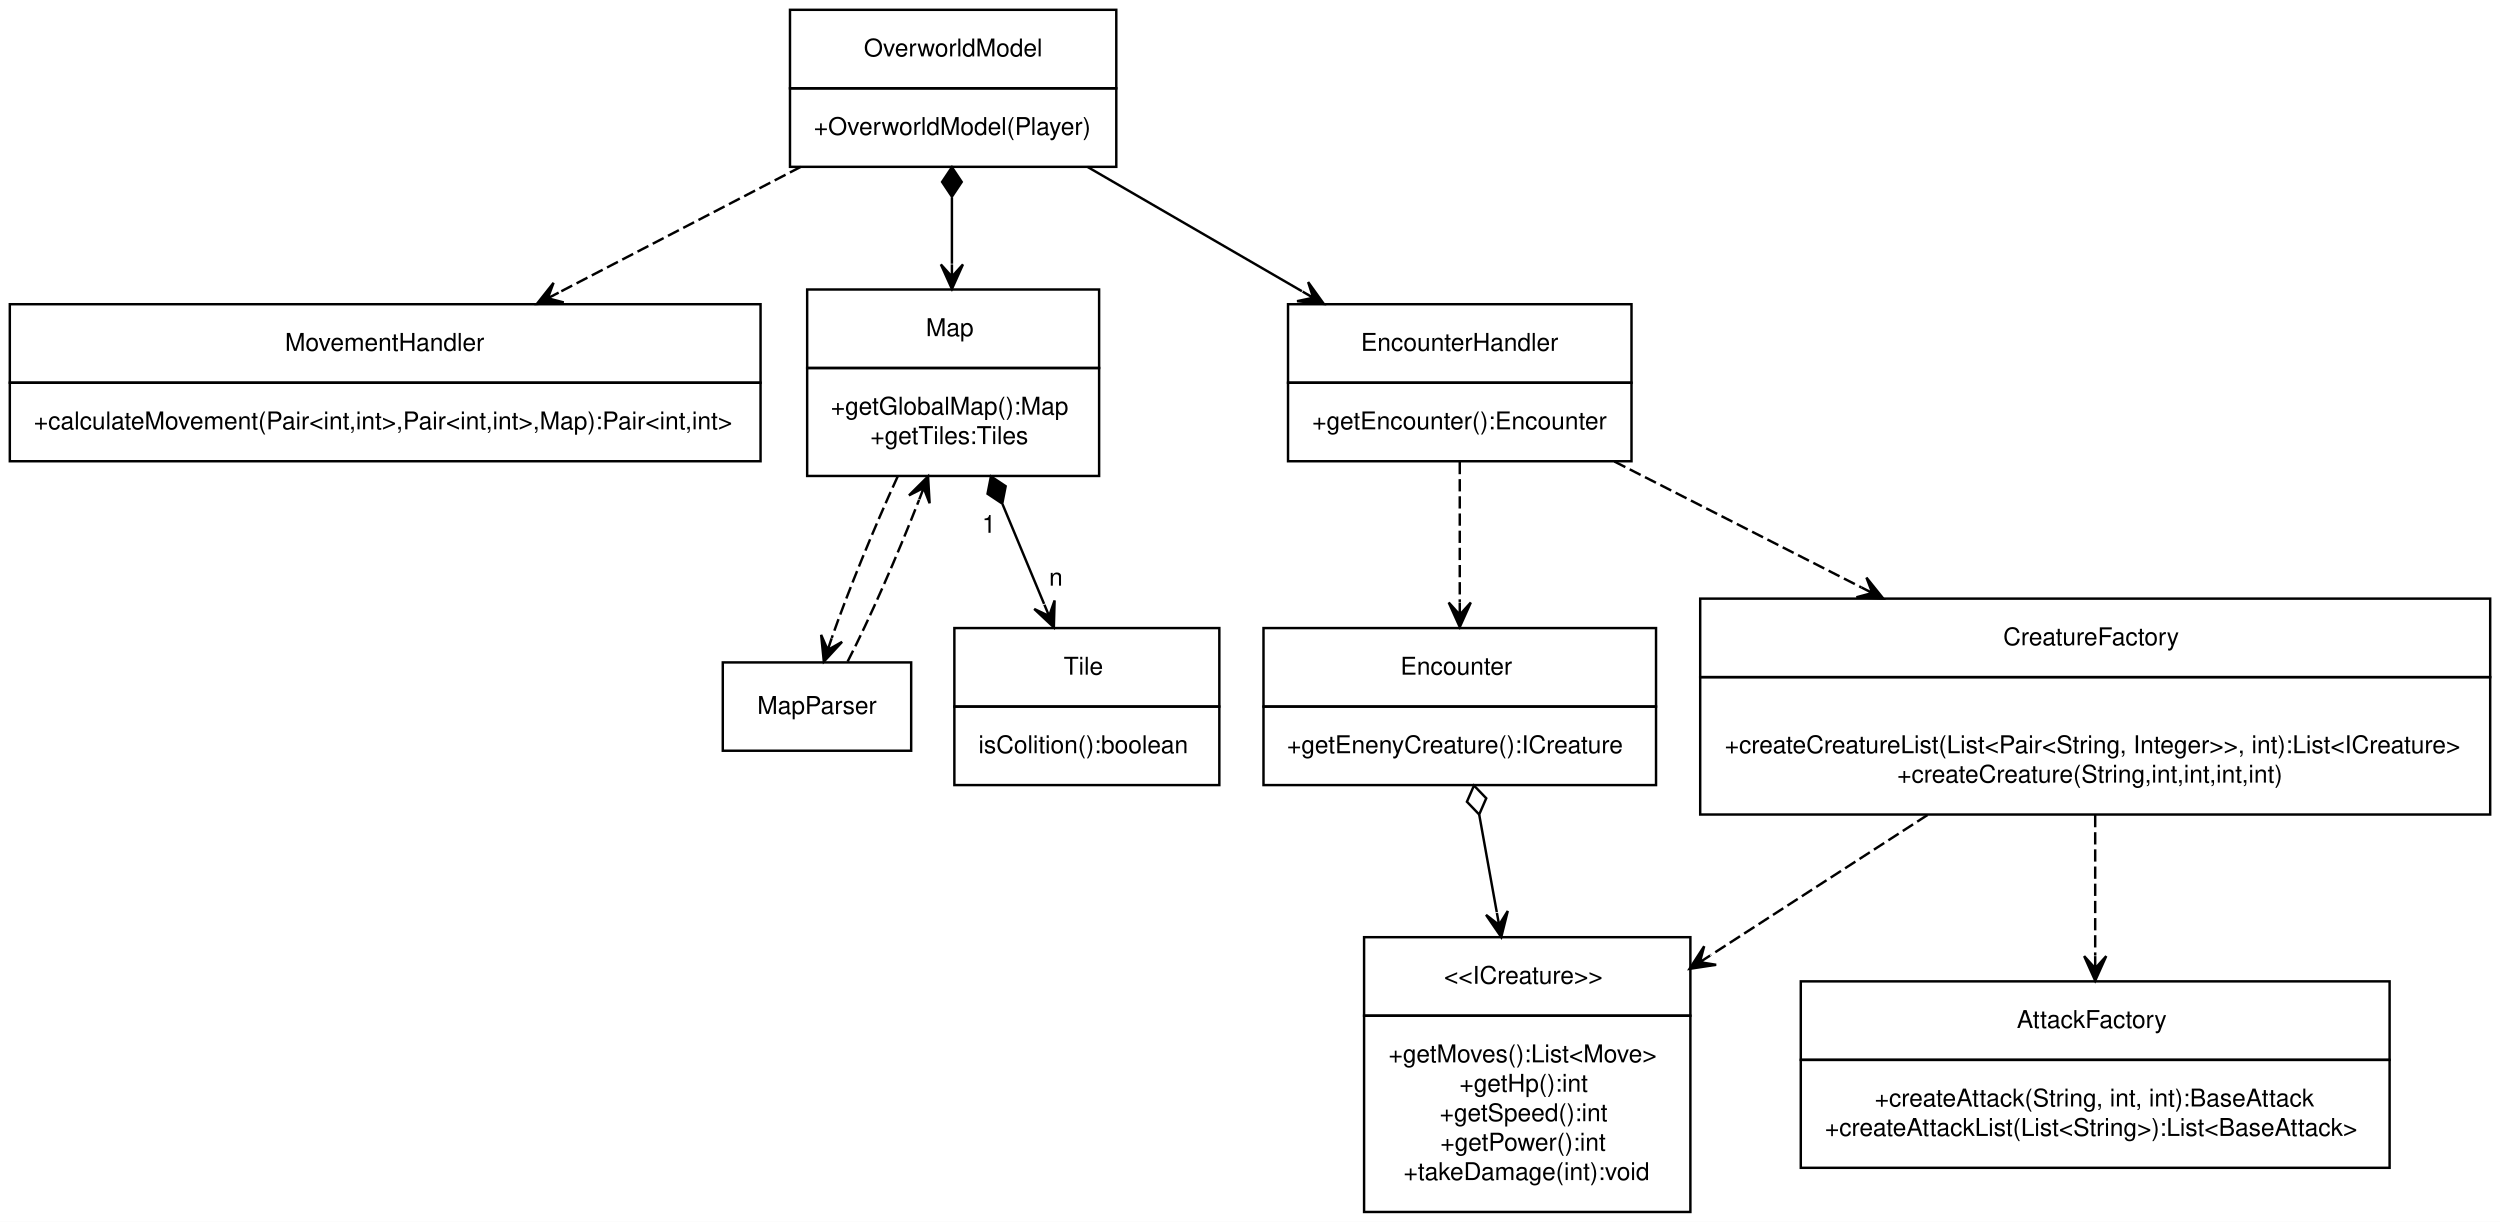
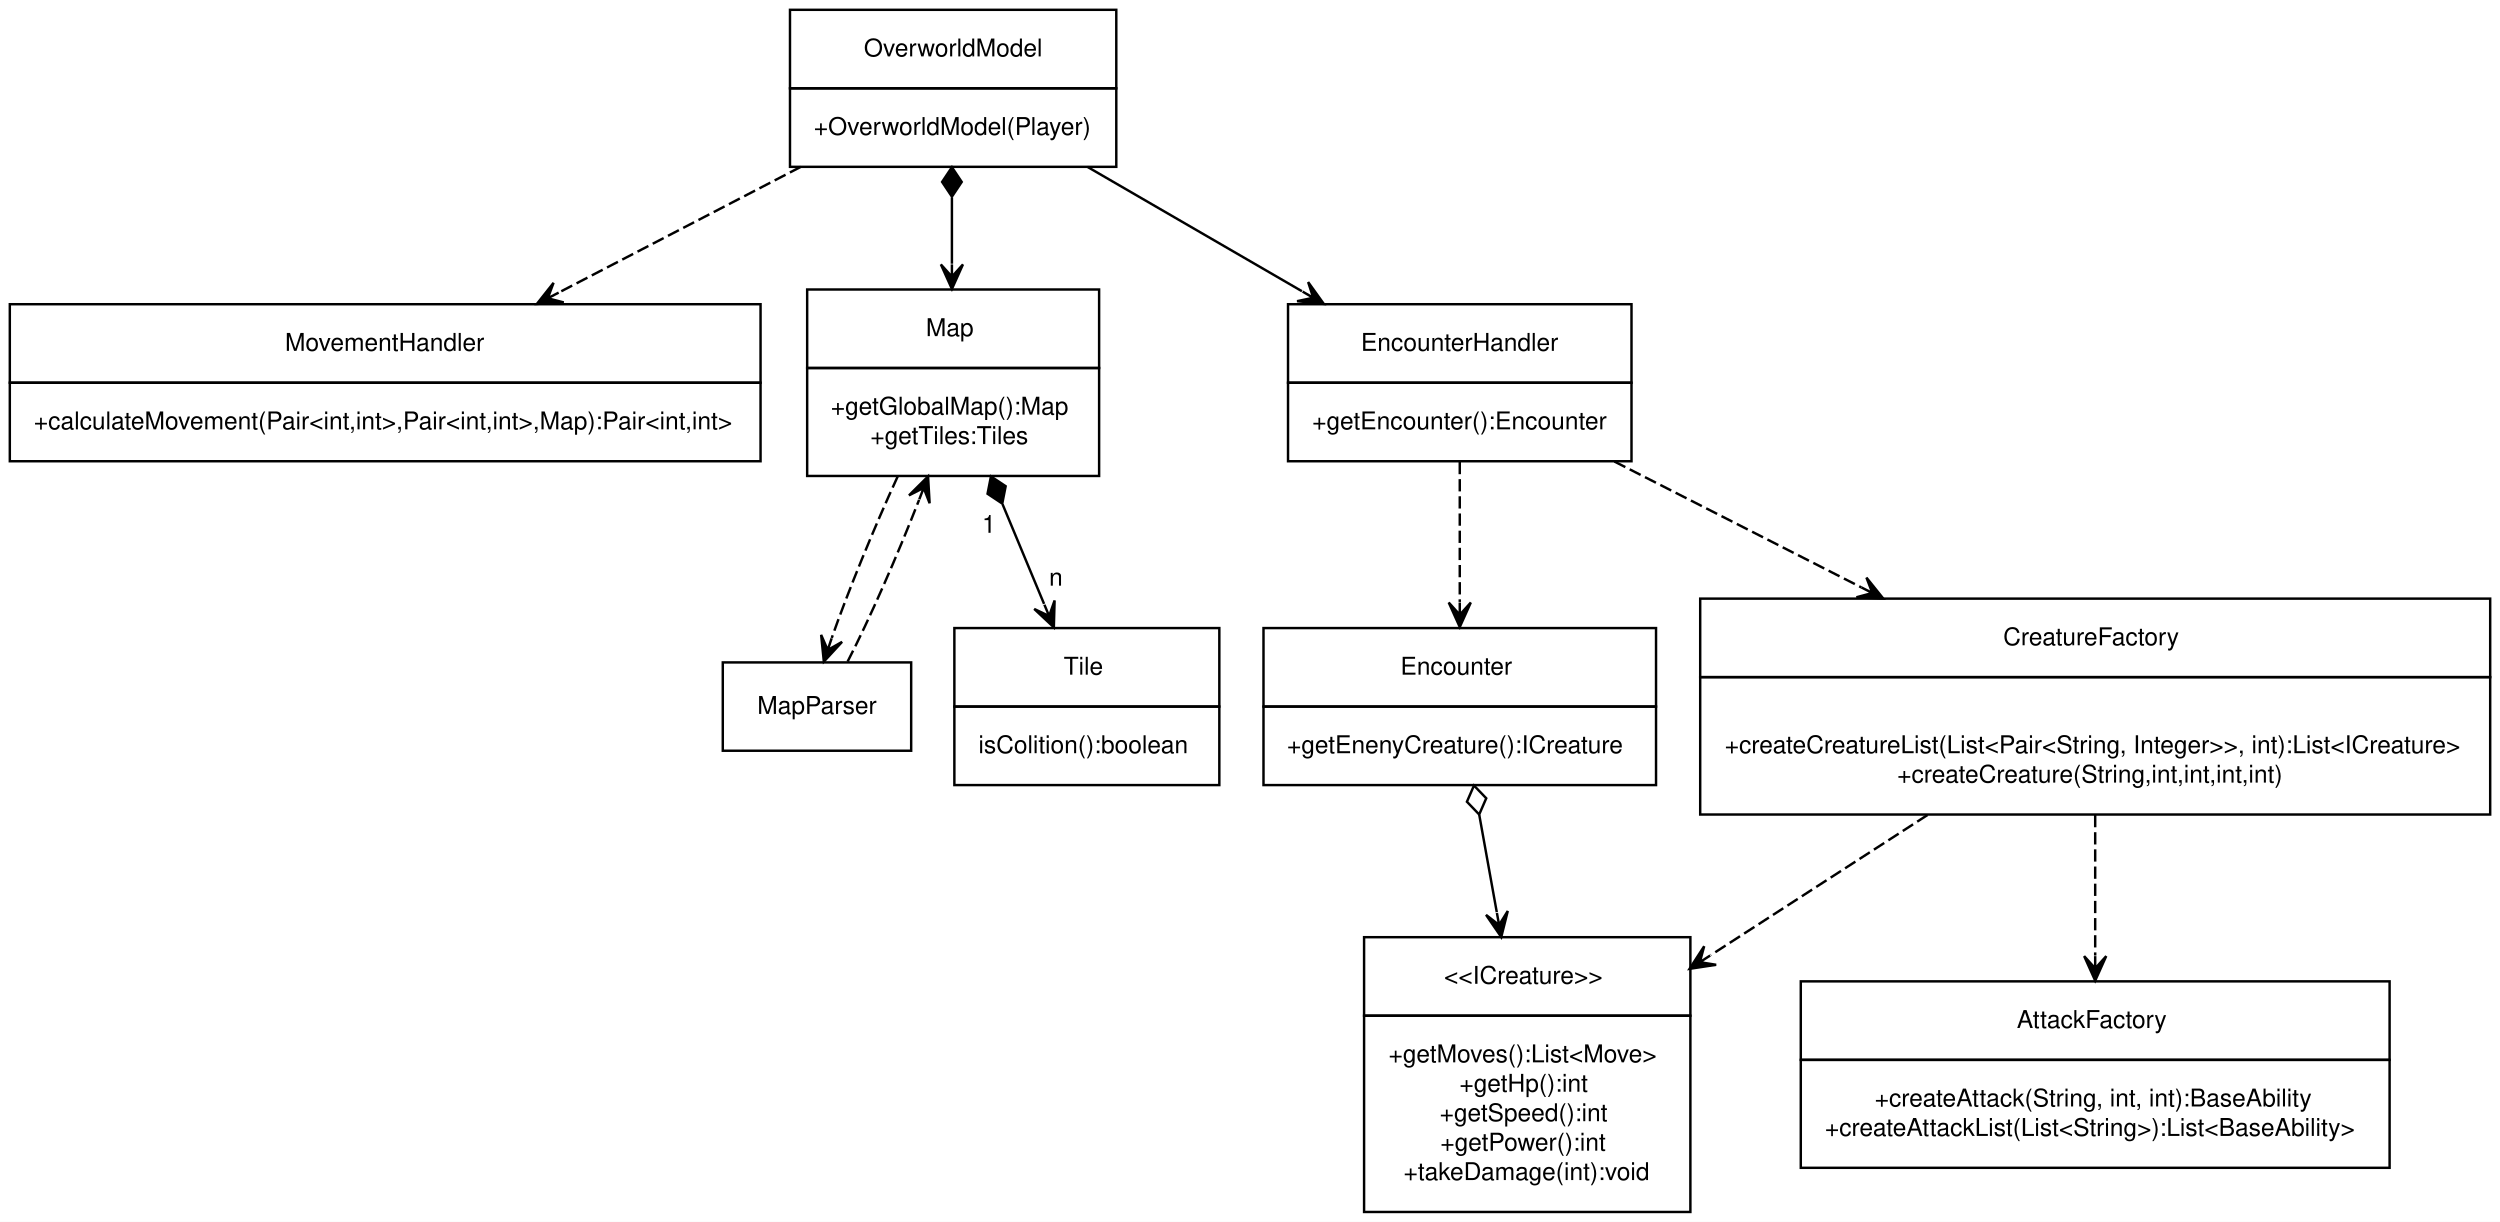
<svg xmlns="http://www.w3.org/2000/svg" width="1019pt" height="498pt" viewBox="0.00 0.00 1019.00 498.00">
  <g id="graph0" class="graph" transform="scale(1 1) rotate(0) translate(4 494)">
    <polygon fill="#ffffff" stroke="transparent" points="-4,4 -4,-494 1015,-494 1015,4 -4,4" />
    <g id="node1" class="node">
      <polygon fill="none" stroke="#000000" points="318,-458 318,-490 451,-490 451,-458 318,-458" />
      <text text-anchor="start" x="348.111" y="-471" font-family="Helvetica,sans-Serif" font-size="10.00" fill="#000000">OverworldModel</text>
      <polygon fill="none" stroke="#000000" points="318,-426 318,-458 451,-458 451,-426 318,-426" />
      <text text-anchor="start" x="327.695" y="-439" font-family="Helvetica,sans-Serif" font-size="10.00" fill="#000000">+OverworldModel(Player)</text>
    </g>
    <g id="node2" class="node">
      <polygon fill="none" stroke="#000000" points="0,-338 0,-370 306,-370 306,-338 0,-338" />
      <text text-anchor="start" x="112.162" y="-351" font-family="Helvetica,sans-Serif" font-size="10.00" fill="#000000">MovementHandler</text>
      <polygon fill="none" stroke="#000000" points="0,-306 0,-338 306,-338 306,-306 0,-306" />
      <text text-anchor="start" x="9.776" y="-319" font-family="Helvetica,sans-Serif" font-size="10.00" fill="#000000">+calculateMovement(Pair&lt;int,int&gt;,Pair&lt;int,int&gt;,Map):Pair&lt;int,int&gt;</text>
    </g>
    <g id="edge1" class="edge">
      <path fill="none" stroke="#000000" stroke-dasharray="5,2" d="M322.4,-426C292.11,-410.265 255.445,-391.218 223.983,-374.875" />
      <polygon fill="#000000" stroke="#000000" points="214.83,-370.119 225.778,-370.736 219.267,-372.424 223.704,-374.729 223.704,-374.729 223.704,-374.729 219.267,-372.424 221.629,-378.723 214.83,-370.119 214.83,-370.119" />
    </g>
    <g id="node3" class="node">
      <polygon fill="none" stroke="#000000" points="325,-344 325,-376 444,-376 444,-344 325,-344" />
      <text text-anchor="start" x="373.387" y="-357" font-family="Helvetica,sans-Serif" font-size="10.00" fill="#000000">Map </text>
      <polygon fill="none" stroke="#000000" points="325,-300 325,-344 444,-344 444,-300 325,-300" />
      <text text-anchor="start" x="334.63" y="-325" font-family="Helvetica,sans-Serif" font-size="10.00" fill="#000000"> +getGlobalMap():Map</text>
      <text text-anchor="start" x="350.747" y="-313" font-family="Helvetica,sans-Serif" font-size="10.00" fill="#000000"> +getTiles:Tiles</text>
    </g>
    <g id="edge2" class="edge">
      <path fill="none" stroke="#000000" d="M384,-413.506C384,-404.702 384,-395.42 384,-386.491" />
      <polygon fill="#000000" stroke="#000000" points="384,-413.842 388,-419.842 384,-425.842 380,-419.842 384,-413.842" />
      <polygon fill="#000000" stroke="#000000" points="384,-376.221 388.5,-386.221 384,-381.221 384,-386.221 384,-386.221 384,-386.221 384,-381.221 379.5,-386.221 384,-376.221 384,-376.221" />
    </g>
    <g id="node6" class="node">
      <polygon fill="none" stroke="#000000" points="521,-338 521,-370 661,-370 661,-338 521,-338" />
      <text text-anchor="start" x="550.712" y="-351" font-family="Helvetica,sans-Serif" font-size="10.00" fill="#000000">EncounterHandler</text>
      <polygon fill="none" stroke="#000000" points="521,-306 521,-338 661,-338 661,-306 521,-306" />
      <text text-anchor="start" x="530.841" y="-319" font-family="Helvetica,sans-Serif" font-size="10.00" fill="#000000">+getEncounter():Encounter</text>
    </g>
    <g id="edge6" class="edge">
      <path fill="none" stroke="#000000" d="M439.2,-426C466.11,-410.4 498.635,-391.545 526.664,-375.296" />
      <polygon fill="#000000" stroke="#000000" points="535.594,-370.119 529.2,-379.028 531.269,-372.627 526.943,-375.135 526.943,-375.135 526.943,-375.135 531.269,-372.627 524.686,-371.241 535.594,-370.119 535.594,-370.119" />
    </g>
    <g id="node4" class="node">
      <polygon fill="none" stroke="#000000" points="367.392,-224 290.608,-224 290.608,-188 367.392,-188 367.392,-224" />
      <text text-anchor="middle" x="329" y="-203" font-family="Helvetica,sans-Serif" font-size="10.00" fill="#000000">MapParser</text>
    </g>
    <g id="edge3" class="edge">
      <path fill="none" stroke="#000000" stroke-dasharray="5,2" d="M361.906,-299.82C352.234,-278.779 341.727,-253.121 335.016,-233.959" />
      <polygon fill="#000000" stroke="#000000" points="331.792,-224.321 339.232,-232.378 333.378,-229.063 334.964,-233.805 334.964,-233.805 334.964,-233.805 333.378,-229.063 330.697,-235.233 331.792,-224.321 331.792,-224.321" />
    </g>
    <g id="node5" class="node">
      <polygon fill="none" stroke="#000000" points="385,-206 385,-238 493,-238 493,-206 385,-206" />
      <text text-anchor="start" x="429.558" y="-219" font-family="Helvetica,sans-Serif" font-size="10.00" fill="#000000">Tile </text>
      <polygon fill="none" stroke="#000000" points="385,-174 385,-206 493,-206 493,-174 385,-174" />
      <text text-anchor="start" x="394.83" y="-187" font-family="Helvetica,sans-Serif" font-size="10.00" fill="#000000"> isColition():boolean</text>
    </g>
    <g id="edge5" class="edge">
      <path fill="none" stroke="#000000" d="M404.627,-288.496C410.202,-275.115 416.181,-260.766 421.563,-247.85" />
      <polygon fill="#000000" stroke="#000000" points="404.524,-288.743 405.908,-295.82 399.908,-299.82 398.524,-292.743 404.524,-288.743" />
      <polygon fill="#000000" stroke="#000000" points="425.546,-238.291 425.853,-249.252 423.622,-242.906 421.699,-247.522 421.699,-247.522 421.699,-247.522 423.622,-242.906 417.545,-245.791 425.546,-238.291 425.546,-238.291" />
      <text text-anchor="middle" x="426.376" y="-255.274" font-family="Helvetica,sans-Serif" font-size="10.00" fill="#000000">n</text>
      <text text-anchor="middle" x="399.078" y="-276.837" font-family="Helvetica,sans-Serif" font-size="10.00" fill="#000000">1</text>
    </g>
    <g id="edge4" class="edge">
      <path fill="none" stroke="#000000" stroke-dasharray="5,2" d="M341.476,-224.321C350.277,-241.321 361.689,-267.37 370.618,-290.246" />
      <polygon fill="#000000" stroke="#000000" points="374.278,-299.82 366.504,-292.086 372.492,-295.15 370.707,-290.479 370.707,-290.479 370.707,-290.479 372.492,-295.15 374.91,-288.873 374.278,-299.82 374.278,-299.82" />
    </g>
    <g id="node7" class="node">
      <polygon fill="none" stroke="#000000" points="689,-218 689,-250 1011,-250 1011,-218 689,-218" />
      <text text-anchor="start" x="812.497" y="-231" font-family="Helvetica,sans-Serif" font-size="10.00" fill="#000000">CreatureFactory </text>
      <polygon fill="none" stroke="#000000" points="689,-162 689,-218 1011,-218 1011,-162 689,-162" />
      <text text-anchor="start" x="848.611" y="-199" font-family="Helvetica,sans-Serif" font-size="10.00" fill="#000000"> </text>
      <text text-anchor="start" x="698.992" y="-187" font-family="Helvetica,sans-Serif" font-size="10.00" fill="#000000">+createCreatureList(List&lt;Pair&lt;String, Integer&gt;&gt;, int):List&lt;ICreature&gt;</text>
      <text text-anchor="start" x="769.294" y="-175" font-family="Helvetica,sans-Serif" font-size="10.00" fill="#000000"> +createCreature(String,int,int,int,int)</text>
    </g>
    <g id="edge7" class="edge">
      <path fill="none" stroke="#000000" stroke-dasharray="5,2" d="M654.027,-305.878C684.267,-290.466 721.141,-271.673 754.711,-254.564" />
      <polygon fill="#000000" stroke="#000000" points="763.625,-250.022 756.758,-258.572 759.17,-252.292 754.715,-254.562 754.715,-254.562 754.715,-254.562 759.17,-252.292 752.672,-250.553 763.625,-250.022 763.625,-250.022" />
    </g>
    <g id="node9" class="node">
      <polygon fill="none" stroke="#000000" points="511,-206 511,-238 671,-238 671,-206 511,-206" />
      <text text-anchor="start" x="566.824" y="-219" font-family="Helvetica,sans-Serif" font-size="10.00" fill="#000000">Encounter </text>
      <polygon fill="none" stroke="#000000" points="511,-174 511,-206 671,-206 671,-174 511,-174" />
      <text text-anchor="start" x="520.569" y="-187" font-family="Helvetica,sans-Serif" font-size="10.00" fill="#000000"> +getEnenyCreature():ICreature</text>
    </g>
    <g id="edge9" class="edge">
      <path fill="none" stroke="#000000" stroke-dasharray="5,2" d="M591,-305.709C591,-288.53 591,-267.186 591,-248.659" />
      <polygon fill="#000000" stroke="#000000" points="591,-238.415 595.5,-248.415 591,-243.415 591,-248.415 591,-248.415 591,-248.415 591,-243.415 586.5,-248.415 591,-238.415 591,-238.415" />
    </g>
    <g id="node8" class="node">
      <polygon fill="none" stroke="#000000" points="552,-80 552,-112 685,-112 685,-80 552,-80" />
      <text text-anchor="start" x="584.597" y="-93" font-family="Helvetica,sans-Serif" font-size="10.00" fill="#000000">&lt;&lt;ICreature&gt;&gt; </text>
      <polygon fill="none" stroke="#000000" points="552,0 552,-80 685,-80 685,0 552,0" />
      <text text-anchor="start" x="561.96" y="-61" font-family="Helvetica,sans-Serif" font-size="10.00" fill="#000000"> +getMoves():List&lt;Move&gt;</text>
      <text text-anchor="start" x="590.856" y="-49" font-family="Helvetica,sans-Serif" font-size="10.00" fill="#000000"> +getHp():int</text>
      <text text-anchor="start" x="582.793" y="-37" font-family="Helvetica,sans-Serif" font-size="10.00" fill="#000000"> +getSpeed():int</text>
      <text text-anchor="start" x="583.078" y="-25" font-family="Helvetica,sans-Serif" font-size="10.00" fill="#000000"> +getPower():int</text>
      <text text-anchor="start" x="568.074" y="-13" font-family="Helvetica,sans-Serif" font-size="10.00" fill="#000000">+takeDamage(int):void</text>
    </g>
    <g id="edge8" class="edge">
      <path fill="none" stroke="#000000" stroke-dasharray="5,2" d="M781.647,-161.806C753.908,-143.872 721.77,-123.093 693.356,-104.722" />
      <polygon fill="#000000" stroke="#000000" points="684.666,-99.103 695.507,-100.754 688.865,-101.818 693.064,-104.533 693.064,-104.533 693.064,-104.533 688.865,-101.818 690.621,-108.312 684.666,-99.103 684.666,-99.103" />
    </g>
    <g id="node10" class="node">
      <polygon fill="none" stroke="#000000" points="730,-62 730,-94 970,-94 970,-62 730,-62" />
      <text text-anchor="start" x="818.05" y="-75" font-family="Helvetica,sans-Serif" font-size="10.00" fill="#000000">AttackFactory </text>
      <polygon fill="none" stroke="#000000" points="730,-18 730,-62 970,-62 970,-18 730,-18" />
-       <text text-anchor="start" x="760.118" y="-43" font-family="Helvetica,sans-Serif" font-size="10.00" fill="#000000">+createAttack(String, int, int):BaseAttack</text>
-       <text text-anchor="start" x="739.83" y="-31" font-family="Helvetica,sans-Serif" font-size="10.00" fill="#000000"> +createAttackList(List&lt;String&gt;):List&lt;BaseAttack&gt;</text>
+       <text text-anchor="start" x="760.118" y="-43" font-family="Helvetica,sans-Serif" font-size="10.00" fill="#000000">+createAttack(String, int, int):BaseAbility</text>
+       <text text-anchor="start" x="739.83" y="-31" font-family="Helvetica,sans-Serif" font-size="10.00" fill="#000000"> +createAttackList(List&lt;String&gt;):List&lt;BaseAbility&gt;</text>
    </g>
    <g id="edge11" class="edge">
      <path fill="none" stroke="#000000" stroke-dasharray="5,2" d="M850,-161.806C850,-143.807 850,-122.942 850,-104.522" />
      <polygon fill="#000000" stroke="#000000" points="850,-94.288 854.5,-104.288 850,-99.288 850,-104.288 850,-104.288 850,-104.288 850,-99.288 845.5,-104.288 850,-94.288 850,-94.288" />
    </g>
    <g id="edge10" class="edge">
      <path fill="none" stroke="#000000" d="M598.948,-161.842C601.185,-149.415 603.669,-135.619 606.083,-122.204" />
      <polygon fill="none" stroke="#000000" points="598.918,-162.011 601.792,-168.625 596.792,-173.821 593.918,-167.208 598.918,-162.011" />
      <polygon fill="#000000" stroke="#000000" points="607.911,-112.049 610.568,-122.688 607.025,-116.969 606.14,-121.89 606.14,-121.89 606.14,-121.89 607.025,-116.969 601.711,-121.093 607.911,-112.049 607.911,-112.049" />
    </g>
  </g>
</svg>
